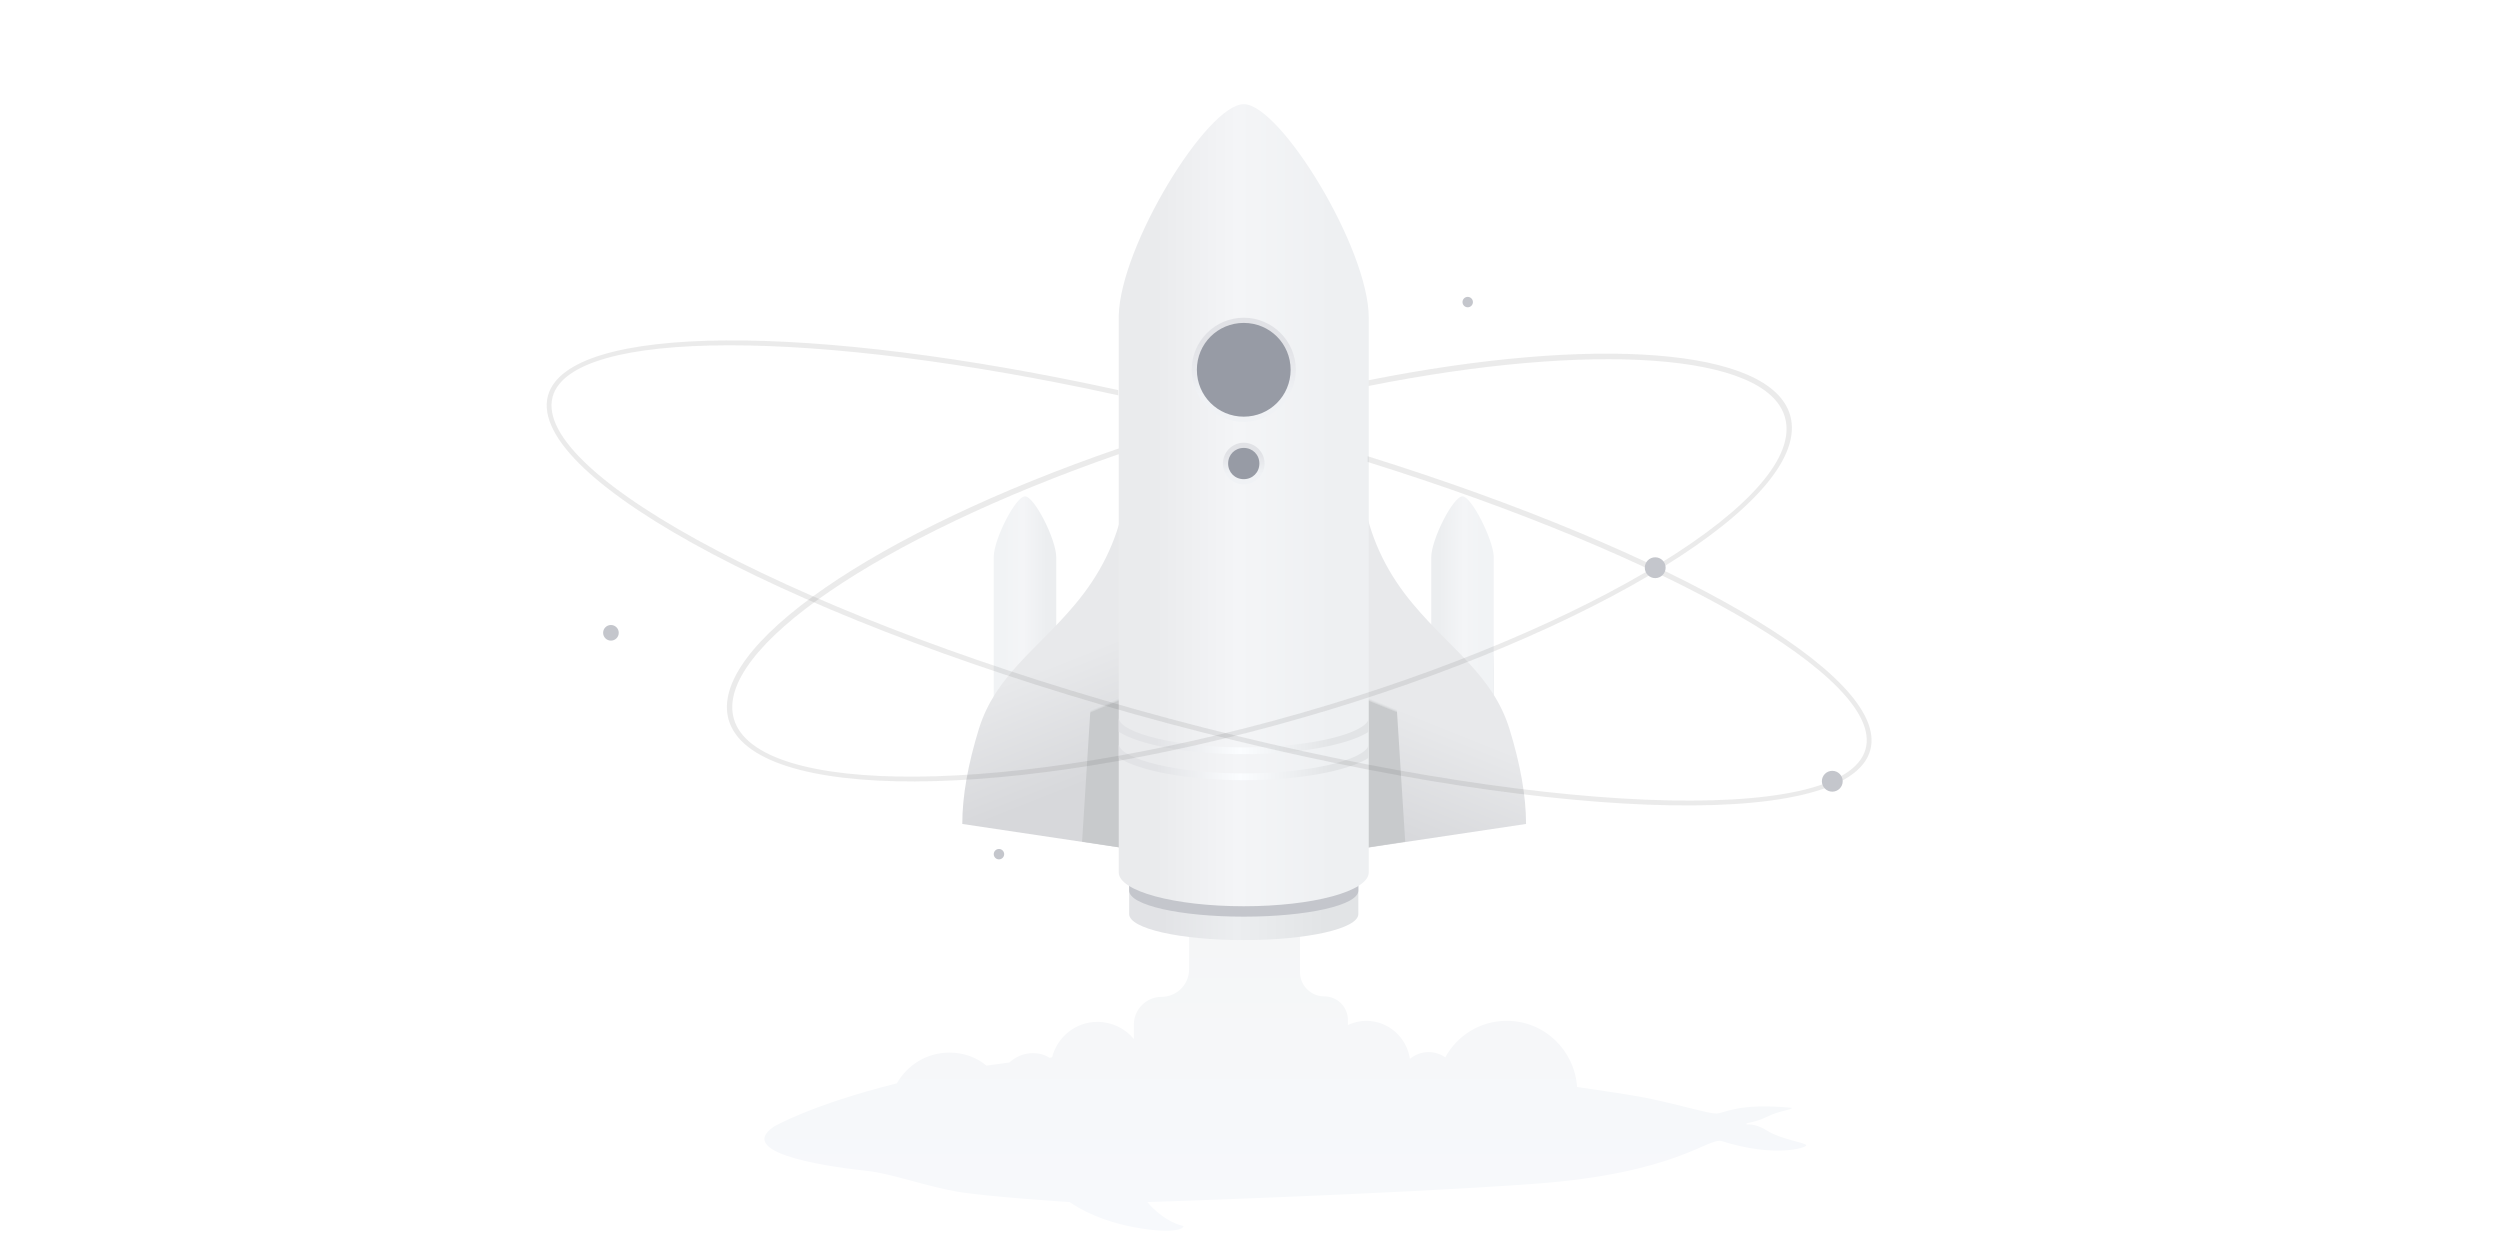
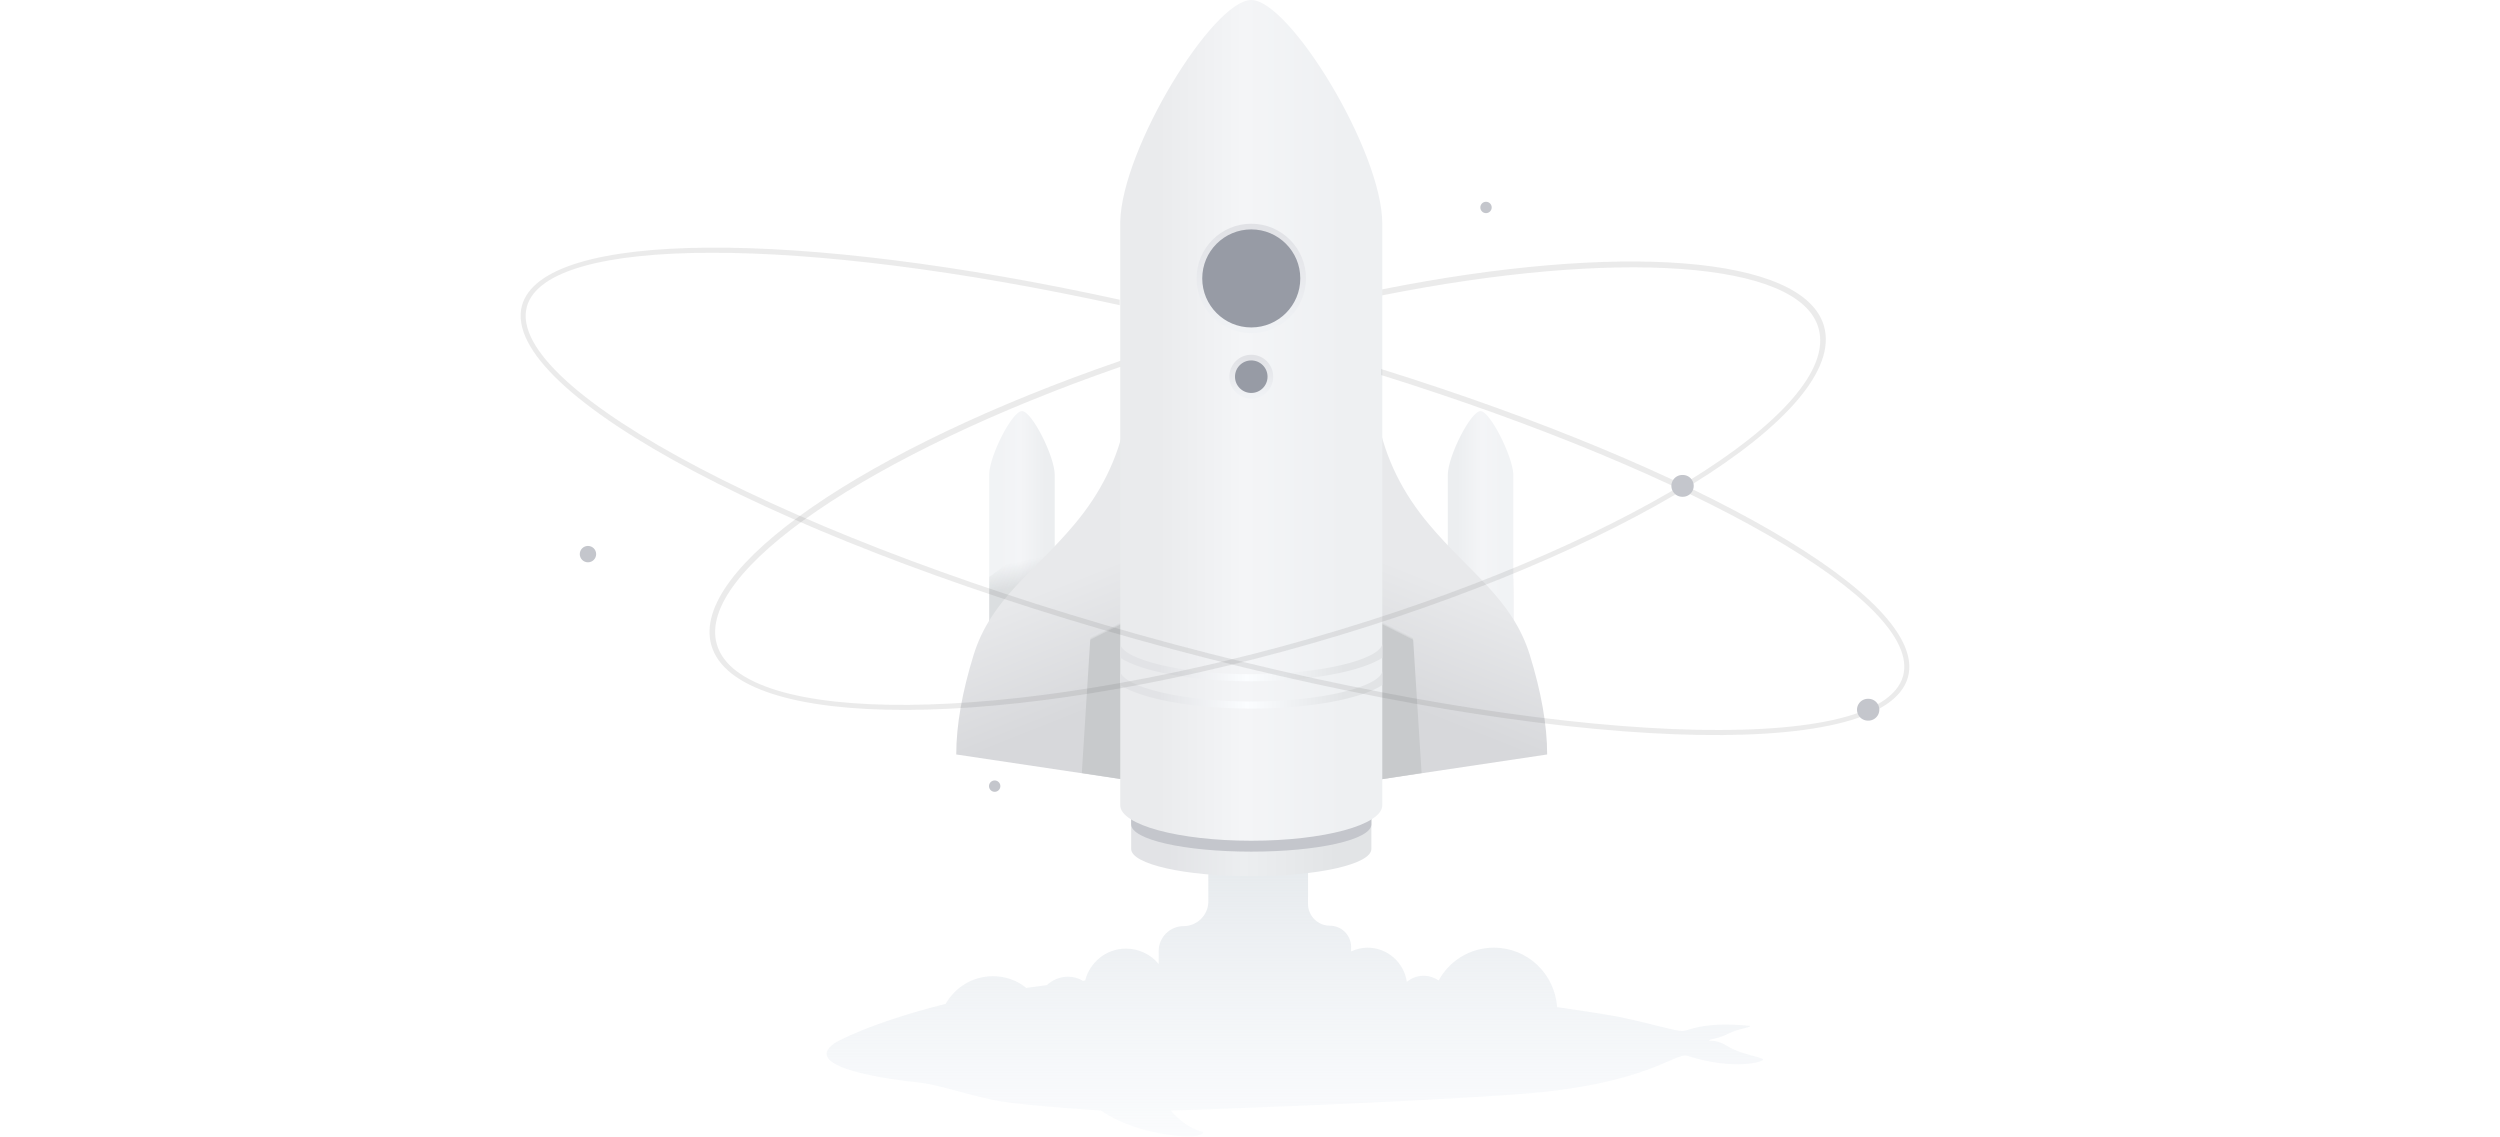
- <svg xmlns="http://www.w3.org/2000/svg" version="1.1" id="图层_2_1_" x="0px" y="0px" viewBox="0 0 480 240" style="enable-background:new 0 0 480 240;" xml:space="preserve">
-   <style type="text/css">
- 	.st0{fill:url(#形状结合_3_);}
- 	.st1{fill:url(#形状结合_7_);}
- 	.st2{fill:#C4C6CC;}
- 	.st3{fill:url(#形状结合_9_);}
- 	.st4{fill:url(#形状结合_10_);fill-opacity:0.6;}
- 	.st5{fill:url(#形状结合_11_);}
- 	.st6{fill:url(#路径-3_1_);}
- 	.st7{fill:url(#形状结合_12_);}
- 	.st8{fill:url(#路径-3_4_);}
- 	.st9{fill:url(#形状结合_13_);}
- 	.st10{fill:url(#形状结合_15_);}
- 	.st11{fill:#979BA5;}
- 	.st12{fill:url(#SVGID_1_);}
- 	.st13{fill:url(#SVGID_2_);}
- 	.st14{fill:url(#形状结合_16_);}
- 	.st15{fill:url(#形状结合备份-2_2_);}
- 	.st16{fill:#343434;fill-opacity:0.1;}
- </style>
-   <g id="页面-1">
-     <g id="Exception_x2F_异常提示_x2F_灰白对比" transform="translate(-924, -707)">
-       <g id="需要登录" transform="translate(924, 707)">
-         <linearGradient id="形状结合_3_" gradientUnits="userSpaceOnUse" x1="1019.901" y1="-8.335" x2="1019.901" y2="-7.337" gradientTransform="matrix(200.0257 0 0 58.3047 -203759.547 663.9944)">
-           <stop offset="0" style="stop-color:#F5F6F7" />
-           <stop offset="1" style="stop-color:#F7F9FC" />
-         </linearGradient>
-         <path id="形状结合_30_" class="st0" d="M249.6,178v8.7c0,2.5,2.1,4.6,4.6,4.6s4.5,1.9,4.6,4.4v0.2v0.9     c1.1-0.5,2.3-0.8,3.5-0.8c4.3,0,7.8,3.2,8.4,7.3c1-0.8,2.2-1.3,3.6-1.3c1.2,0,2.3,0.4,3.2,1c2.3-4.2,6.7-7,11.8-7     c7.2,0,13,5.6,13.5,12.7c4.9,0.7,10.1,1.5,13.3,2.1c7.2,1.5,11.8,3,13.4,3s4-2.1,14.5-1.1c0.2,0.4-2.3,0.5-4.7,1.7s-4,1.1-4,1.4     s1.3-0.4,4,1.3s7.5,2.3,7.5,2.8s-6.1,2.4-16.2-0.8c-2.6-0.8-8.6,6.2-36.1,8.2c-27.6,2-74.2,3.5-74.2,3.5s2.8,3.6,6.9,4.6     c0.2,0.4-1.6,1.7-9.6,0.2c-7.9-1.5-12.2-4.8-12.2-4.8s-15.7-1-21.6-2c-5.9-1-12.7-3.5-17.4-4s-25.9-3-17.8-8.5     c0,0,7.2-4.2,23.6-8.3c2-3.5,5.7-5.9,10.1-5.9c2.7,0,5.2,0.9,7.1,2.5c1.4-0.2,2.9-0.4,4.4-0.6c1.2-1.1,2.8-1.8,4.5-1.8     c1.2,0,2.3,0.3,3.2,0.9l0.5-0.1c1-3.9,4.5-6.8,8.7-6.8c2.8,0,5.4,1.3,7,3.3v-2.8c0-2.9,2.4-5.3,5.3-5.3c2.8,0,5.2-2.2,5.3-5.1     v-0.2v-8L249.6,178L249.6,178z" />
-         <linearGradient id="形状结合_7_" gradientUnits="userSpaceOnUse" x1="1003.238" y1="-43.682" x2="1003.946" y2="-43.682" gradientTransform="matrix(44 0 0 11 -43919.199 655.5)">
-           <stop offset="0" style="stop-color:#E2E3E6" />
-           <stop offset="0.454" style="stop-color:#ECEEF0" />
-           <stop offset="1" style="stop-color:#E2E4E6" />
-         </linearGradient>
-         <path id="形状结合_29_" class="st1" d="M216.8,169.5h44v6c0,2.8-9.8,5-22,5s-22-2.2-22-5l0,0L216.8,169.5L216.8,169.5z" />
-         <path id="形状结合备份_1_" class="st2" d="M216.8,165h44v6c0,2.8-9.8,5-22,5s-22-2.2-22-5l0,0L216.8,165L216.8,165z" />
-         <linearGradient id="形状结合_9_" gradientUnits="userSpaceOnUse" x1="947.489" y1="-8.385" x2="948.186" y2="-8.385" gradientTransform="matrix(12 0 0 54.7 -11177.2 581.2991)">
-           <stop offset="0" style="stop-color:#F1F3F5" />
-           <stop offset="0.458" style="stop-color:#F4F5F7" />
-           <stop offset="1" style="stop-color:#ECEEF0" />
-         </linearGradient>
-         <path id="形状结合_28_" class="st3" d="M196.8,95.3c1.8,0,6,8.3,6,11.7l0,0v43h-12v-43v-0.2C190.9,103.4,195,95.3,196.8,95.3     z" />
-         <linearGradient id="形状结合_10_" gradientUnits="userSpaceOnUse" x1="947.846" y1="-19.828" x2="947.827" y2="-19.642" gradientTransform="matrix(12 0 0 24.2 -11093.2 602.9993)">
-           <stop offset="0" style="stop-color:#CDD0D2;stop-opacity:0" />
-           <stop offset="1" style="stop-color:#CDD0D2" />
-         </linearGradient>
-         <polygon id="形状结合_26_" class="st4" points="274.8,117 274.8,132.6 279.7,141.2 286.8,135.4 286.8,126    " />
-         <linearGradient id="形状结合_11_" gradientUnits="userSpaceOnUse" x1="948.172" y1="-8.385" x2="947.474" y2="-8.385" gradientTransform="matrix(12 0 0 54.7 -11093.2 581.2991)">
-           <stop offset="0" style="stop-color:#F1F3F5" />
-           <stop offset="0.458" style="stop-color:#F4F5F7" />
-           <stop offset="1" style="stop-color:#ECEEF0" />
-         </linearGradient>
-         <path id="形状结合_25_" class="st5" d="M280.8,95.3c-1.8,0-6,8.3-6,11.7l0,0v43h12v-43v-0.2     C286.6,103.4,282.5,95.3,280.8,95.3z" />
-         <g id="编组_3_" transform="translate(80.7605, 77)">
-           <linearGradient id="路径-3_1_" gradientUnits="userSpaceOnUse" x1="514.314" y1="-6.891" x2="514.394" y2="-6.52" gradientTransform="matrix(36 0 0 66 -18395.732 506)">
-             <stop offset="0" style="stop-color:#E8E9EB" />
-             <stop offset="1" style="stop-color:#D7D8DB" />
-           </linearGradient>
-           <path id="路径-3_3_" class="st6" d="M135,20c-1.4,7-4.5,13.3-9.4,19.1c-7.3,8.7-15.2,13.6-18.4,23.8      c-2.1,6.8-3.2,12.9-3.2,18.3l32.1,4.8l3.9-4.8L135,20z" />
-           <linearGradient id="形状结合_12_" gradientUnits="userSpaceOnUse" x1="469.125" y1="-6.98" x2="469.126" y2="-6.968" gradientTransform="matrix(13 0 0 64.5 -5965.682 507.5)">
-             <stop offset="0" style="stop-color:#EBEDEF;stop-opacity:0" />
-             <stop offset="1" style="stop-color:#C8CACC" />
-           </linearGradient>
-           <path id="形状结合_24_" class="st7" d="M135.2,21.5l4.8,59.7l-3.9,4.8l-9.1-1.4l3.3-52.2c2-3.5,3.4-7.1,4.4-10.9      C134.7,21.5,135.2,21.5,135.2,21.5z" />
-         </g>
-         <g id="编组_2_" transform="translate(171, 110) scale(-1, 1) translate(-171, -110) translate(153, 77)">
-           <linearGradient id="路径-3_4_" gradientUnits="userSpaceOnUse" x1="26.119" y1="-6.751" x2="26.2" y2="-6.38" gradientTransform="matrix(36 0 0 66 -1024 506)">
-             <stop offset="0" style="stop-color:#E8E9EB" />
-             <stop offset="1" style="stop-color:#D7D8DB" />
-           </linearGradient>
-           <path id="路径-3_2_" class="st8" d="M-73,20c-1.4,7-4.5,13.3-9.4,19.1c-7.3,8.7-15.2,13.6-18.4,23.8      c-2.1,6.8-3.2,12.9-3.2,18.3l32.1,4.8l3.9-4.8L-73,20z" />
-         </g>
-         <linearGradient id="形状结合_13_" gradientUnits="userSpaceOnUse" x1="659.645" y1="-6.98" x2="659.646" y2="-6.968" gradientTransform="matrix(-13 0 0 64.5 8839.215 584.5)">
-           <stop offset="0" style="stop-color:#EBEDEF;stop-opacity:0" />
-           <stop offset="1" style="stop-color:#C8CACC" />
-         </linearGradient>
-         <path id="形状结合_2_" class="st9" d="M261.6,98.5l-4.8,59.7l3.9,4.8l9.1-1.4l-3.3-52.2c-2-3.5-3.4-7.1-4.4-10.9     C262.1,98.5,261.6,98.5,261.6,98.5z" />
-         <linearGradient id="形状结合_15_" gradientUnits="userSpaceOnUse" x1="1004.981" y1="-2.656" x2="1005.689" y2="-2.656" gradientTransform="matrix(48 0 0 154 -48017.199 506)">
-           <stop offset="0" style="stop-color:#EAEBED" />
-           <stop offset="0.454" style="stop-color:#F4F5F7" />
-           <stop offset="1" style="stop-color:#EEF0F2" />
-         </linearGradient>
-         <path id="形状结合_18_" class="st10" d="M238.8,20c7,0,24,27.7,24,41l0,0v106c0,0.1,0,0.2,0,0.3s0,0.2,0,0.2     c0,3.6-10.7,6.5-24,6.5s-24-2.9-24-6.5c0-0.1,0-0.2,0-0.2c0-0.1,0-0.2,0-0.3V61v-0.4C215.1,47.2,231.8,20,238.8,20z" />
-         <g>
-           <circle id="椭圆形_7_" class="st11" cx="238.8" cy="71" r="9.5" />
-           <linearGradient id="SVGID_1_" gradientUnits="userSpaceOnUse" x1="976.079" y1="-25.333" x2="976.079" y2="-24.824" gradientTransform="matrix(19 0 0 19 -18306.699 547.5)">
-             <stop offset="0" style="stop-color:#E1E2E6" />
-             <stop offset="1" style="stop-color:#F0F2F5" />
-           </linearGradient>
-           <path class="st12" d="M238.8,81c-5.5,0-10-4.5-10-10s4.5-10,10-10s10,4.5,10,10S244.3,81,238.8,81z M238.8,62c-5,0-9,4-9,9      s4,9,9,9s9-4,9-9S243.8,62,238.8,62z" />
-         </g>
-         <g>
-           <circle id="椭圆形备份-11_1_" class="st11" cx="238.8" cy="89" r="3.5" />
-           <linearGradient id="SVGID_2_" gradientUnits="userSpaceOnUse" x1="893.072" y1="-69.205" x2="893.072" y2="-68.652" gradientTransform="matrix(7 0 0 7 -6012.7 571.5)">
-             <stop offset="0" style="stop-color:#E1E2E6" />
-             <stop offset="1" style="stop-color:#F0F2F5" />
-           </linearGradient>
-           <path class="st13" d="M238.8,93c-2.2,0-4-1.8-4-4s1.8-4,4-4s4,1.8,4,4S241,93,238.8,93z M238.8,86c-1.7,0-3,1.3-3,3s1.3,3,3,3      s3-1.3,3-3S240.5,86,238.8,86z" />
-         </g>
-         <linearGradient id="形状结合_16_" gradientUnits="userSpaceOnUse" x1="1004.981" y1="-70.971" x2="1005.685" y2="-70.971" gradientTransform="matrix(48 0 0 6.8 -48017.199 624.0004)">
-           <stop offset="0" style="stop-color:#E2E3E6" />
-           <stop offset="0.477" style="stop-color:#FBFDFF" />
-           <stop offset="1" style="stop-color:#E2E4E6" />
-         </linearGradient>
-         <path id="形状结合_14_" class="st14" d="M262.8,138v2.5c-3.9,2.5-13.2,4.3-24,4.3s-20.1-1.8-24-4.3V138l0,0     c0.6,2.8,11.1,5.5,24,5.5S262.2,140.8,262.8,138L262.8,138z" />
-         <linearGradient id="形状结合备份-2_2_" gradientUnits="userSpaceOnUse" x1="1004.981" y1="-70.971" x2="1005.685" y2="-70.971" gradientTransform="matrix(48 0 0 6.8 -48017.199 629.0004)">
-           <stop offset="0" style="stop-color:#E2E3E6" />
-           <stop offset="0.477" style="stop-color:#FBFDFF" />
-           <stop offset="1" style="stop-color:#E2E4E6" />
-         </linearGradient>
-         <path id="形状结合备份-2_1_" class="st15" d="M262.8,143v2.5c-3.9,2.5-13.2,4.3-24,4.3s-20.1-1.8-24-4.3V143l0,0     c0.6,2.8,11.1,5.5,24,5.5S262.2,145.8,262.8,143L262.8,143z" />
-         <path id="形状结合_8_" class="st16" d="M262.8,73c43.2-8.6,77.1-6.3,80.9,6.7c4.6,15.9-37.4,41.9-93.6,58.1     s-105.6,16.3-110.2,0.4c-4-14.1,28.4-36.1,74.9-52.1v1.1c-45.8,15.9-77.7,37.5-73.9,50.8c4.3,15.1,53.2,14.9,108.9-1.1     s97.3-41.7,92.9-56.8c-3.5-12.4-37.2-14.5-79.9-6V73L262.8,73z" />
-         <path id="形状结合_1_" class="st16" d="M105.2,76c3.8-14,50.7-14,109.5-1.1v1c-58.3-12.8-105-12.9-108.6,0.3     c-4,15.1,49.1,43.2,118.5,61.8s129.5,20.9,133.6,5.8c3.6-13.4-37.7-37-95.6-55.1v-1.1c58.6,18.3,100.3,42.2,96.5,56.4     c-4.3,16-64.6,13.7-134.8-5.1S101,92,105.2,76z" />
-         <circle id="椭圆形_6_" class="st2" cx="317.8" cy="109" r="2" />
-         <circle id="椭圆形_5_" class="st2" cx="117.3" cy="121.5" r="1.5" />
-         <circle id="椭圆形_4_" class="st2" cx="281.8" cy="58" r="1" />
-         <circle id="椭圆形_3_" class="st2" cx="191.8" cy="164" r="1" />
-         <circle id="椭圆形_1_" class="st2" cx="351.8" cy="150" r="2" />
-       </g>
-     </g>
+ <svg xmlns="http://www.w3.org/2000/svg" viewBox="0 0 440 200" class="design-iconfont">
+   <defs>
+     <linearGradient x1="50%" y1="0%" x2="50%" y2="99.88%" id="2cxinoel6__7451keepfa">
+       <stop stop-color="#E6EAED" offset="0%" />
+       <stop stop-color="#F7F9FC" stop-opacity=".6" offset="100%" />
+     </linearGradient>
+     <linearGradient x1="14.755%" y1="50.003%" x2="85.525%" y2="50.003%" id="2cxinoel6__gh9vvhij3b">
+       <stop stop-color="#E2E3E6" offset="0%" />
+       <stop stop-color="#ECEEF0" offset="45.43%" />
+       <stop stop-color="#E2E4E6" offset="100%" />
+     </linearGradient>
+     <linearGradient x1="15.536%" y1="50%" x2="85.286%" y2="50%" id="2cxinoel6__ft53z2zhuc">
+       <stop stop-color="#F1F3F5" offset="0%" />
+       <stop stop-color="#F4F5F7" offset="45.76%" />
+       <stop stop-color="#ECEEF0" offset="100%" />
+     </linearGradient>
+     <linearGradient x1="48.649%" y1="25.04%" x2="50.592%" y2="43.692%" id="2cxinoel6__kcy1vul60d">
+       <stop stop-color="#CDD0D2" stop-opacity="0" offset="0%" />
+       <stop stop-color="#CDD0D2" offset="100%" />
+     </linearGradient>
+     <linearGradient x1="51.31%" y1="25.44%" x2="49.367%" y2="44.093%" id="2cxinoel6__nllmxwkg2e">
+       <stop stop-color="#CDD0D2" stop-opacity="0" offset="0%" />
+       <stop stop-color="#CDD0D2" offset="100%" />
+     </linearGradient>
+     <linearGradient x1="83.826%" y1="50%" x2="14.066%" y2="50%" id="2cxinoel6__8af781646f">
+       <stop stop-color="#F1F3F5" offset="0%" />
+       <stop stop-color="#F4F5F7" offset="45.76%" />
+       <stop stop-color="#ECEEF0" offset="100%" />
+     </linearGradient>
+     <linearGradient x1="47.917%" y1="46.292%" x2="55.941%" y2="83.302%" id="2cxinoel6__de3cn2h0tg">
+       <stop stop-color="#E8E9EB" offset="0%" />
+       <stop stop-color="#D7D8DB" offset="100%" />
+     </linearGradient>
+     <linearGradient x1="49.868%" y1="55.077%" x2="49.988%" y2="56.267%" id="2cxinoel6__eqvglqeowh">
+       <stop stop-color="#EBEDEF" stop-opacity="0" offset="0%" />
+       <stop stop-color="#C8CACC" offset="100%" />
+     </linearGradient>
+     <linearGradient x1="14.774%" y1="50.001%" x2="85.534%" y2="50.001%" id="2cxinoel6__dr3zzgwz0i">
+       <stop stop-color="#EAEBED" offset="0%" />
+       <stop stop-color="#F4F5F7" offset="45.43%" />
+       <stop stop-color="#EEF0F2" offset="100%" />
+     </linearGradient>
+     <linearGradient x1="50.012%" y1="1.644%" x2="50.012%" y2="98.354%" id="2cxinoel6__qsie72mlej">
+       <stop stop-color="#E1E2E6" offset="0%" />
+       <stop stop-color="#F0F2F5" offset="100%" />
+     </linearGradient>
+     <linearGradient x1="50.006%" y1="1.65%" x2="50.006%" y2="98.36%" id="2cxinoel6__ixsxa536ek">
+       <stop stop-color="#E1E2E6" offset="0%" />
+       <stop stop-color="#F0F2F5" offset="100%" />
+     </linearGradient>
+     <linearGradient x1="14.771%" y1="49.998%" x2="85.201%" y2="49.998%" id="2cxinoel6__ua80e9lh5l">
+       <stop stop-color="#E2E3E6" offset="0%" />
+       <stop stop-color="#FBFDFF" offset="47.66%" />
+       <stop stop-color="#E2E4E6" offset="100%" />
+     </linearGradient>
+   </defs>
+   <g fill-rule="nonzero" fill="none">
+     <path d="M230.215,151.958 L230.215,159.127 C230.215,161.187 231.946,162.917 234.005,162.917 C236.065,162.917 237.713,164.483 237.796,166.543 L237.796,166.707 L237.796,167.449 C238.702,167.037 239.691,166.79 240.68,166.79 C244.223,166.79 247.107,169.427 247.601,172.805 C248.425,172.146 249.414,171.734 250.567,171.734 C251.556,171.734 252.463,172.063 253.204,172.558 C255.099,169.097 258.725,166.79 262.927,166.79 C268.86,166.79 273.639,171.404 274.051,177.254 C278.088,177.831 282.373,178.49 285.01,178.985 C290.942,180.221 294.733,181.457 296.051,181.457 C297.369,181.457 299.347,179.726 307.999,180.55 C308.163,180.88 306.104,180.962 304.126,181.951 C302.148,182.94 300.83,182.857 300.83,183.105 C300.83,183.352 301.901,182.775 304.126,184.176 C306.351,185.577 310.306,186.071 310.306,186.483 C310.306,186.895 305.28,188.46 296.957,185.824 C294.815,185.165 289.871,190.932 267.212,192.58 C244.47,194.228 206.073,195.464 206.073,195.464 C206.073,195.464 208.38,198.431 211.758,199.255 C211.923,199.584 210.44,200.655 203.848,199.419 C197.338,198.183 193.795,195.464 193.795,195.464 C193.795,195.464 180.859,194.64 175.997,193.816 C171.136,192.992 165.533,190.932 161.66,190.52 C157.788,190.108 140.319,188.048 146.993,183.517 C146.993,183.517 152.926,180.056 166.439,176.678 C168.087,173.794 171.136,171.816 174.761,171.816 C176.986,171.816 179.046,172.558 180.612,173.876 C181.765,173.711 183.001,173.546 184.237,173.382 C185.226,172.475 186.544,171.899 187.945,171.899 C188.934,171.899 189.84,172.146 190.582,172.64 L190.994,172.558 C191.818,169.344 194.702,166.955 198.162,166.955 C200.47,166.955 202.612,168.026 203.93,169.674 L203.93,167.367 C203.93,164.977 205.908,163 208.297,163 C210.604,163 212.582,161.187 212.664,158.797 L212.664,158.632 L212.664,152.041 L230.215,151.958 L230.215,151.958 Z" fill="url(#2cxinoel6__7451keepfa)" />
+     <path d="M199.085,143.645 L241.361,143.645 L241.361,149.41 C241.361,152.1 231.945,154.214 220.223,154.214 C208.501,154.214 199.085,152.1 199.085,149.41 L199.085,149.41 L199.085,143.645 Z" fill="url(#2cxinoel6__gh9vvhij3b)" />
+     <path d="M199.085,139.321 L241.361,139.321 L241.361,145.086 C241.361,147.776 231.945,149.89 220.223,149.89 C208.501,149.89 199.085,147.776 199.085,145.086 L199.085,145.086 L199.085,139.321 Z" fill="#C4C6CC" />
+     <path d="M179.868,72.351 C181.598,72.351 185.633,80.326 185.633,83.593 L185.633,83.593 L185.633,124.909 L174.103,124.909 L174.103,83.593 L174.103,83.4 C174.199,80.134 178.139,72.351 179.868,72.351 Z" fill="url(#2cxinoel6__ft53z2zhuc)" />
+     <path fill-opacity=".6" fill="url(#2cxinoel6__kcy1vul60d)" d="M185.633 92.913L185.633 107.902 180.925 116.165 174.103 110.592 174.103 101.56z" />
+     <path fill-opacity=".6" fill="url(#2cxinoel6__nllmxwkg2e)" d="M254.813 93.201L254.813 108.19 259.521 116.453 266.343 110.88 266.343 101.848z" />
+     <path d="M260.578,72.351 C258.849,72.351 254.813,80.326 254.813,83.593 L254.813,83.593 L254.813,124.909 L266.343,124.909 L266.343,83.593 L266.343,83.4 C266.151,80.134 262.212,72.351 260.578,72.351 Z" fill="url(#2cxinoel6__8af781646f)" />
+     <path d="M29.786,0 C28.441,6.726 25.462,12.779 20.754,18.352 C13.74,26.711 6.149,31.419 3.075,41.22 C1.057,47.753 -1.36542836e-14,53.615 -1.36542836e-14,58.803 L30.843,63.415 L34.59,58.803 L29.786,0 Z" fill="url(#2cxinoel6__de3cn2h0tg)" transform="translate(168.3001 73.98428)" />
+     <path d="M29.978,1.441 L34.59,58.803 L30.843,63.415 L22.099,62.07 L25.27,11.914 C27.192,8.551 28.537,5.092 29.498,1.441 L29.978,1.441 Z" fill="url(#2cxinoel6__eqvglqeowh)" transform="translate(168.3001 73.98428)" />
+     <path d="M29.786,0 C28.441,6.726 25.462,12.779 20.754,18.352 C13.74,26.711 6.149,31.419 3.075,41.22 C1.057,47.753 -1.36542836e-14,53.615 -1.36542836e-14,58.803 L30.843,63.415 L34.59,58.803 L29.786,0 Z" fill="url(#2cxinoel6__de3cn2h0tg)" transform="matrix(-1 0 0 1 272.3004 73.98428)" />
+     <path d="M29.978,1.441 L34.59,58.803 L30.843,63.415 L22.099,62.07 L25.27,11.914 C27.192,8.551 28.537,5.092 29.498,1.441 L29.978,1.441 Z" fill="url(#2cxinoel6__eqvglqeowh)" transform="matrix(-1 0 0 1 272.3004 73.98428)" />
+     <path d="M220.223,0 C226.949,0 243.283,26.615 243.283,39.394 L243.283,39.394 L243.283,141.243 C243.283,141.339 243.283,141.435 243.283,141.531 C243.283,141.627 243.283,141.723 243.283,141.723 C243.283,145.182 233.002,147.969 220.223,147.969 C207.444,147.969 197.163,145.182 197.163,141.723 C197.163,141.627 197.163,141.531 197.163,141.531 C197.163,141.435 197.163,141.339 197.163,141.243 L197.163,39.394 L197.163,39.01 C197.451,26.135 213.497,0 220.223,0 Z" fill="url(#2cxinoel6__dr3zzgwz0i)" />
+     <path stroke="url(#2cxinoel6__qsie72mlej)" fill="#979BA5" d="M220.223 39.875A9.128 9.128 0 1 0 220.223 58.131A9.128 9.128 0 1 0 220.223 39.875Z" />
+     <path stroke="url(#2cxinoel6__ixsxa536ek)" fill="#979BA5" d="M220.223 62.935A3.363 3.363 0 1 0 220.223 69.661A3.363 3.363 0 1 0 220.223 62.935Z" />
+     <path d="M243.283,113.379 L243.283,115.781 C239.536,118.183 230.6,119.912 220.223,119.912 C209.846,119.912 200.91,118.183 197.163,115.781 L197.163,113.379 L197.163,113.379 C197.74,116.069 207.828,118.663 220.223,118.663 C232.618,118.663 242.707,116.069 243.283,113.379 L243.283,113.379 Z" fill="url(#2cxinoel6__ua80e9lh5l)" />
+     <path d="M243.283,118.183 L243.283,120.585 C239.536,122.987 230.6,124.716 220.223,124.716 C209.846,124.716 200.91,122.987 197.163,120.585 L197.163,118.183 L197.163,118.183 C197.74,120.873 207.828,123.467 220.223,123.467 C232.618,123.467 242.707,120.873 243.283,118.183 L243.283,118.183 Z" fill="url(#2cxinoel6__ua80e9lh5l)" />
+     <path d="M243.283,50.924 C284.791,42.661 317.364,44.871 321.015,57.362 C325.435,72.639 285.079,97.621 231.081,113.186 C177.082,128.752 129.616,128.848 125.197,113.571 C121.353,100.023 152.484,78.885 197.163,63.511 L197.163,64.568 C153.157,79.845 122.506,100.599 126.157,113.379 C130.289,127.887 177.274,127.695 230.792,112.322 C284.311,96.948 324.282,72.255 320.054,57.746 C316.691,45.832 284.311,43.814 243.283,51.981 L243.283,50.924 L243.283,50.924 Z" fill-opacity=".1" fill="#343434" />
+     <path d="M91.856,53.807 C95.507,40.355 140.57,40.355 197.067,52.75 L197.067,53.711 C141.05,41.412 96.179,41.316 92.72,53.999 C88.877,68.508 139.897,95.507 206.579,113.379 C273.261,131.25 331.007,133.46 334.947,118.951 C338.406,106.076 298.723,83.4 243.091,66.009 L243.091,64.952 C299.396,82.536 339.463,105.5 335.812,119.144 C331.68,134.517 273.742,132.307 206.291,114.243 C138.84,96.18 87.82,69.18 91.856,53.807 Z" fill-opacity=".1" fill="#343434" />
+     <path fill="#C4C6CC" d="M296.129 83.593A1.922 1.922 0 1 0 296.129 87.436A1.922 1.922 0 1 0 296.129 83.593Z" />
+     <path fill="#C4C6CC" d="M103.482 96.083A1.441 1.441 0 1 0 103.482 98.966A1.441 1.441 0 1 0 103.482 96.083Z" />
+     <path fill="#C4C6CC" d="M261.539 35.512A1 1 0 1 0 261.539 37.512A1 1 0 1 0 261.539 35.512Z" />
+     <path fill="#C4C6CC" d="M175.064 137.36A1 1 0 1 0 175.064 139.36A1 1 0 1 0 175.064 137.36Z" />
+     <path fill="#C4C6CC" d="M328.797 122.987A1.922 1.922 0 1 0 328.797 126.83A1.922 1.922 0 1 0 328.797 122.987Z" />
  </g>
</svg>
